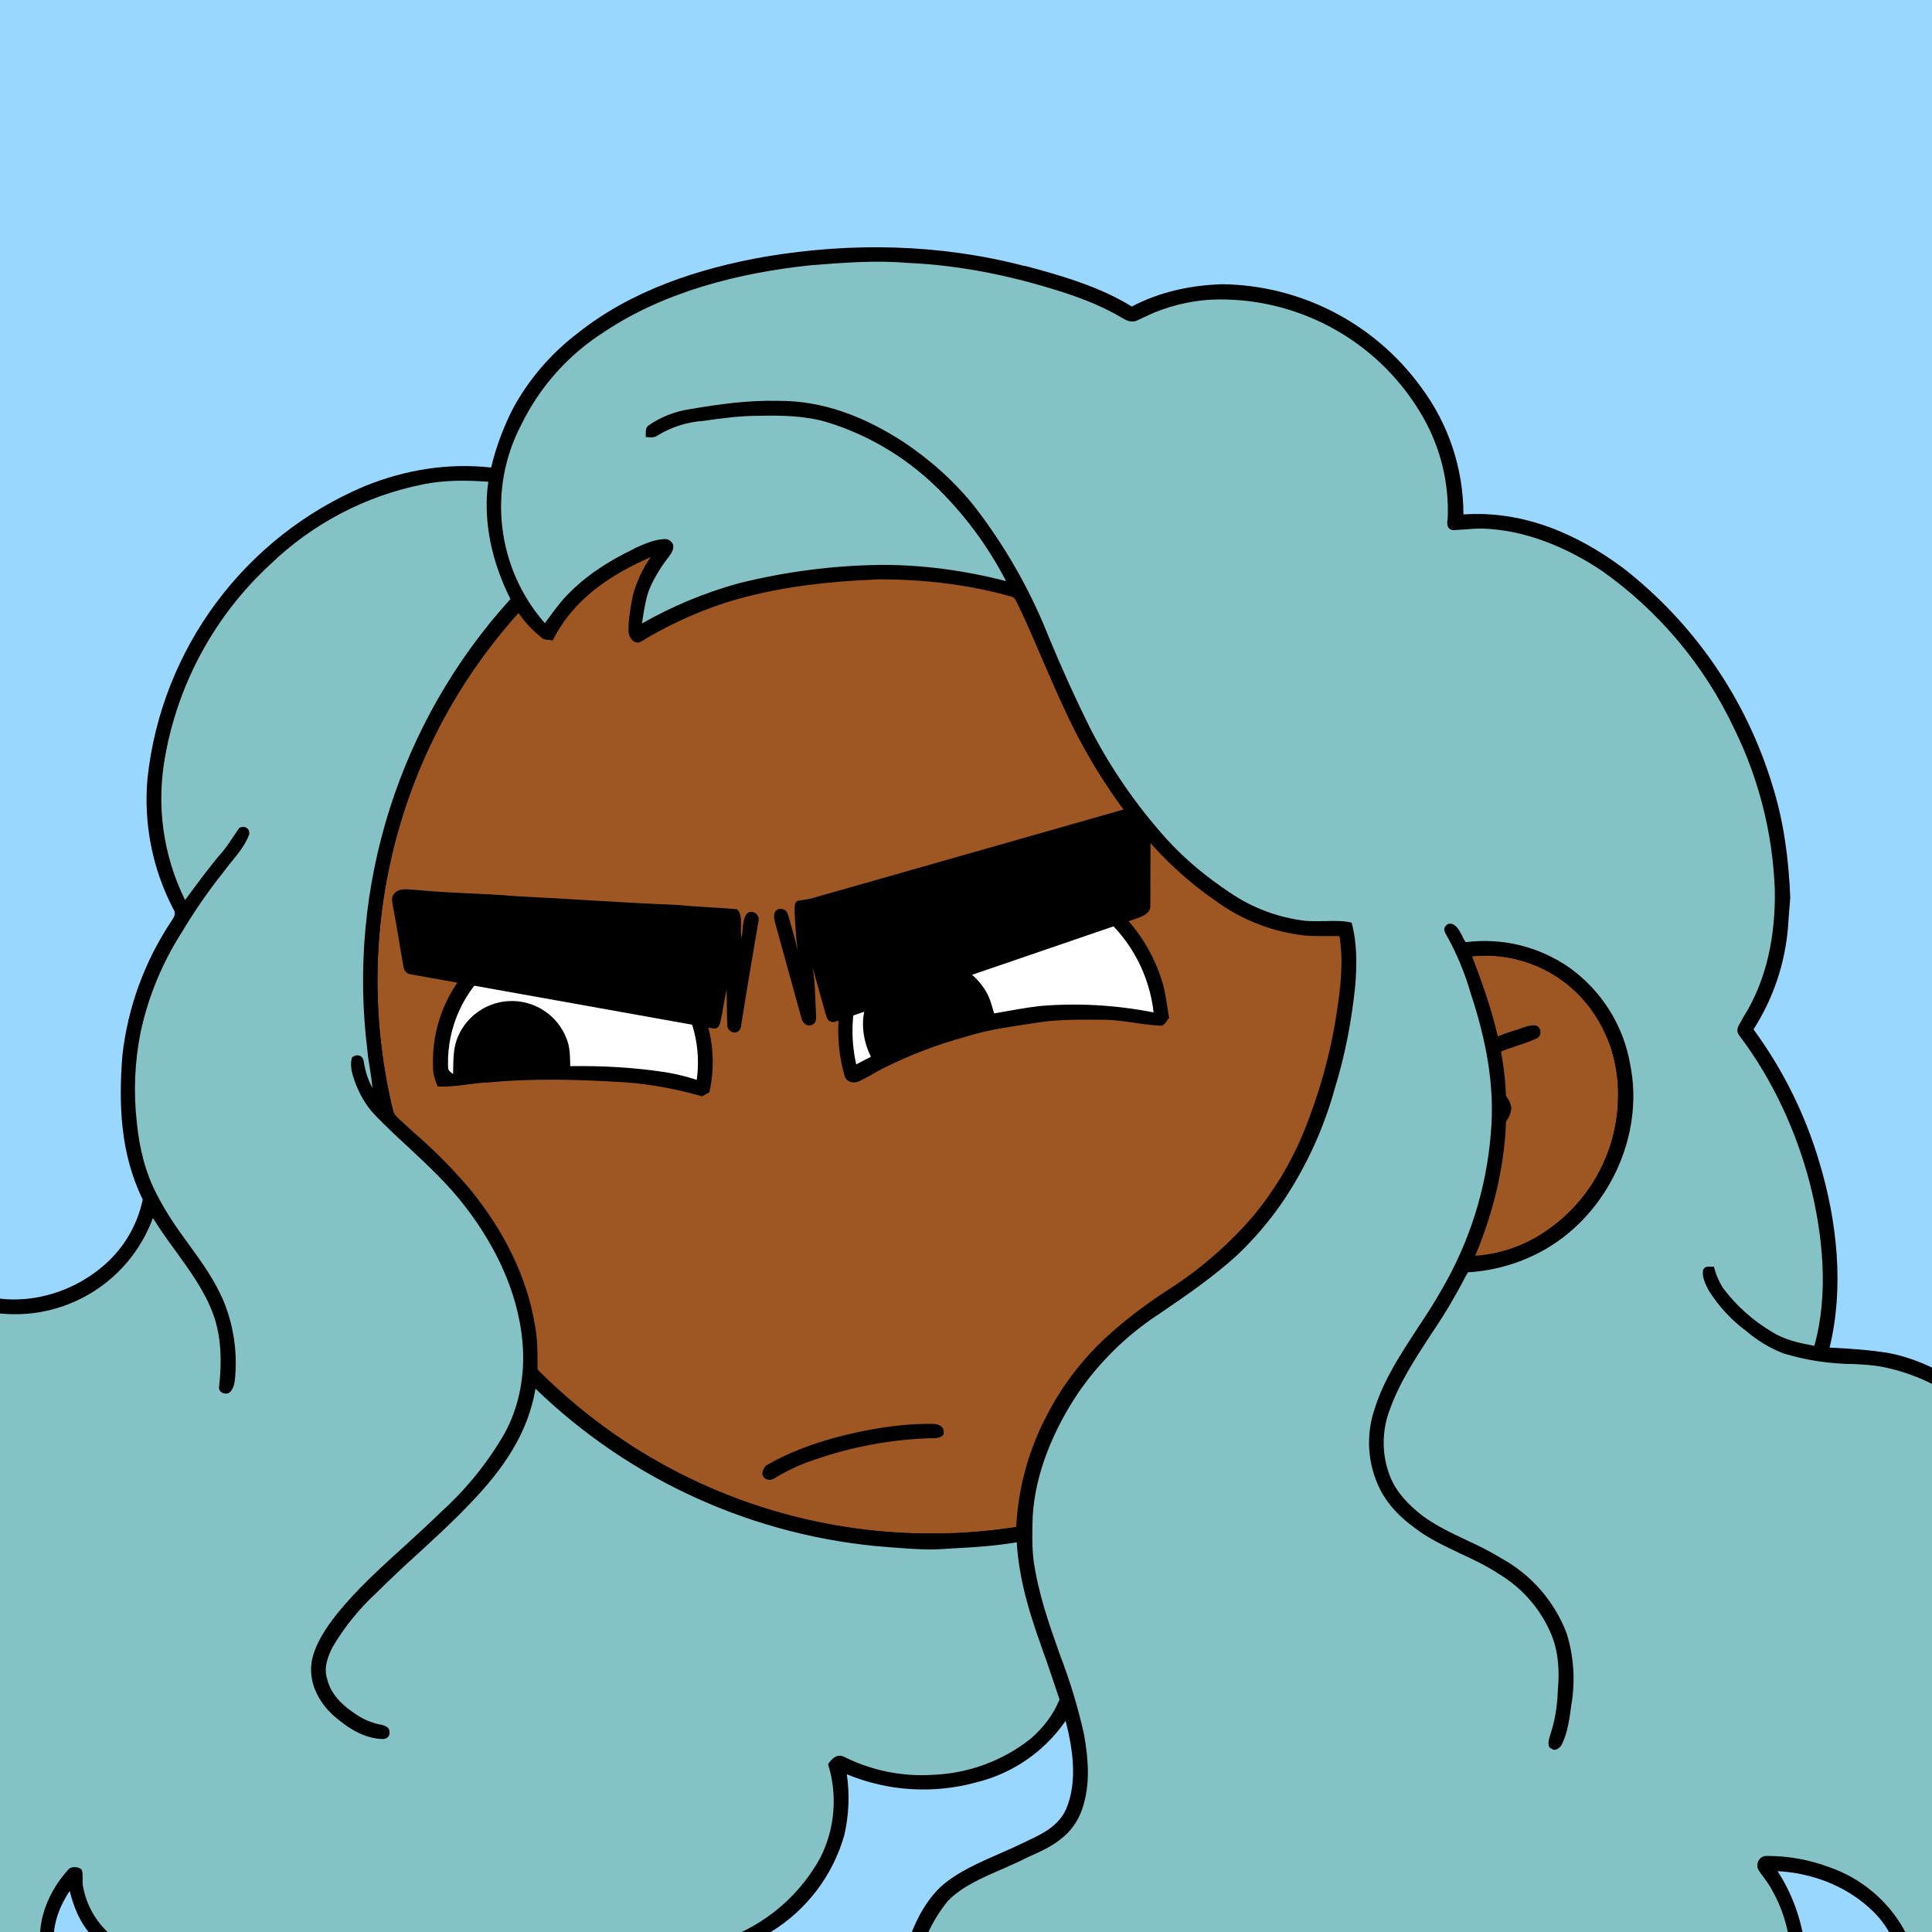
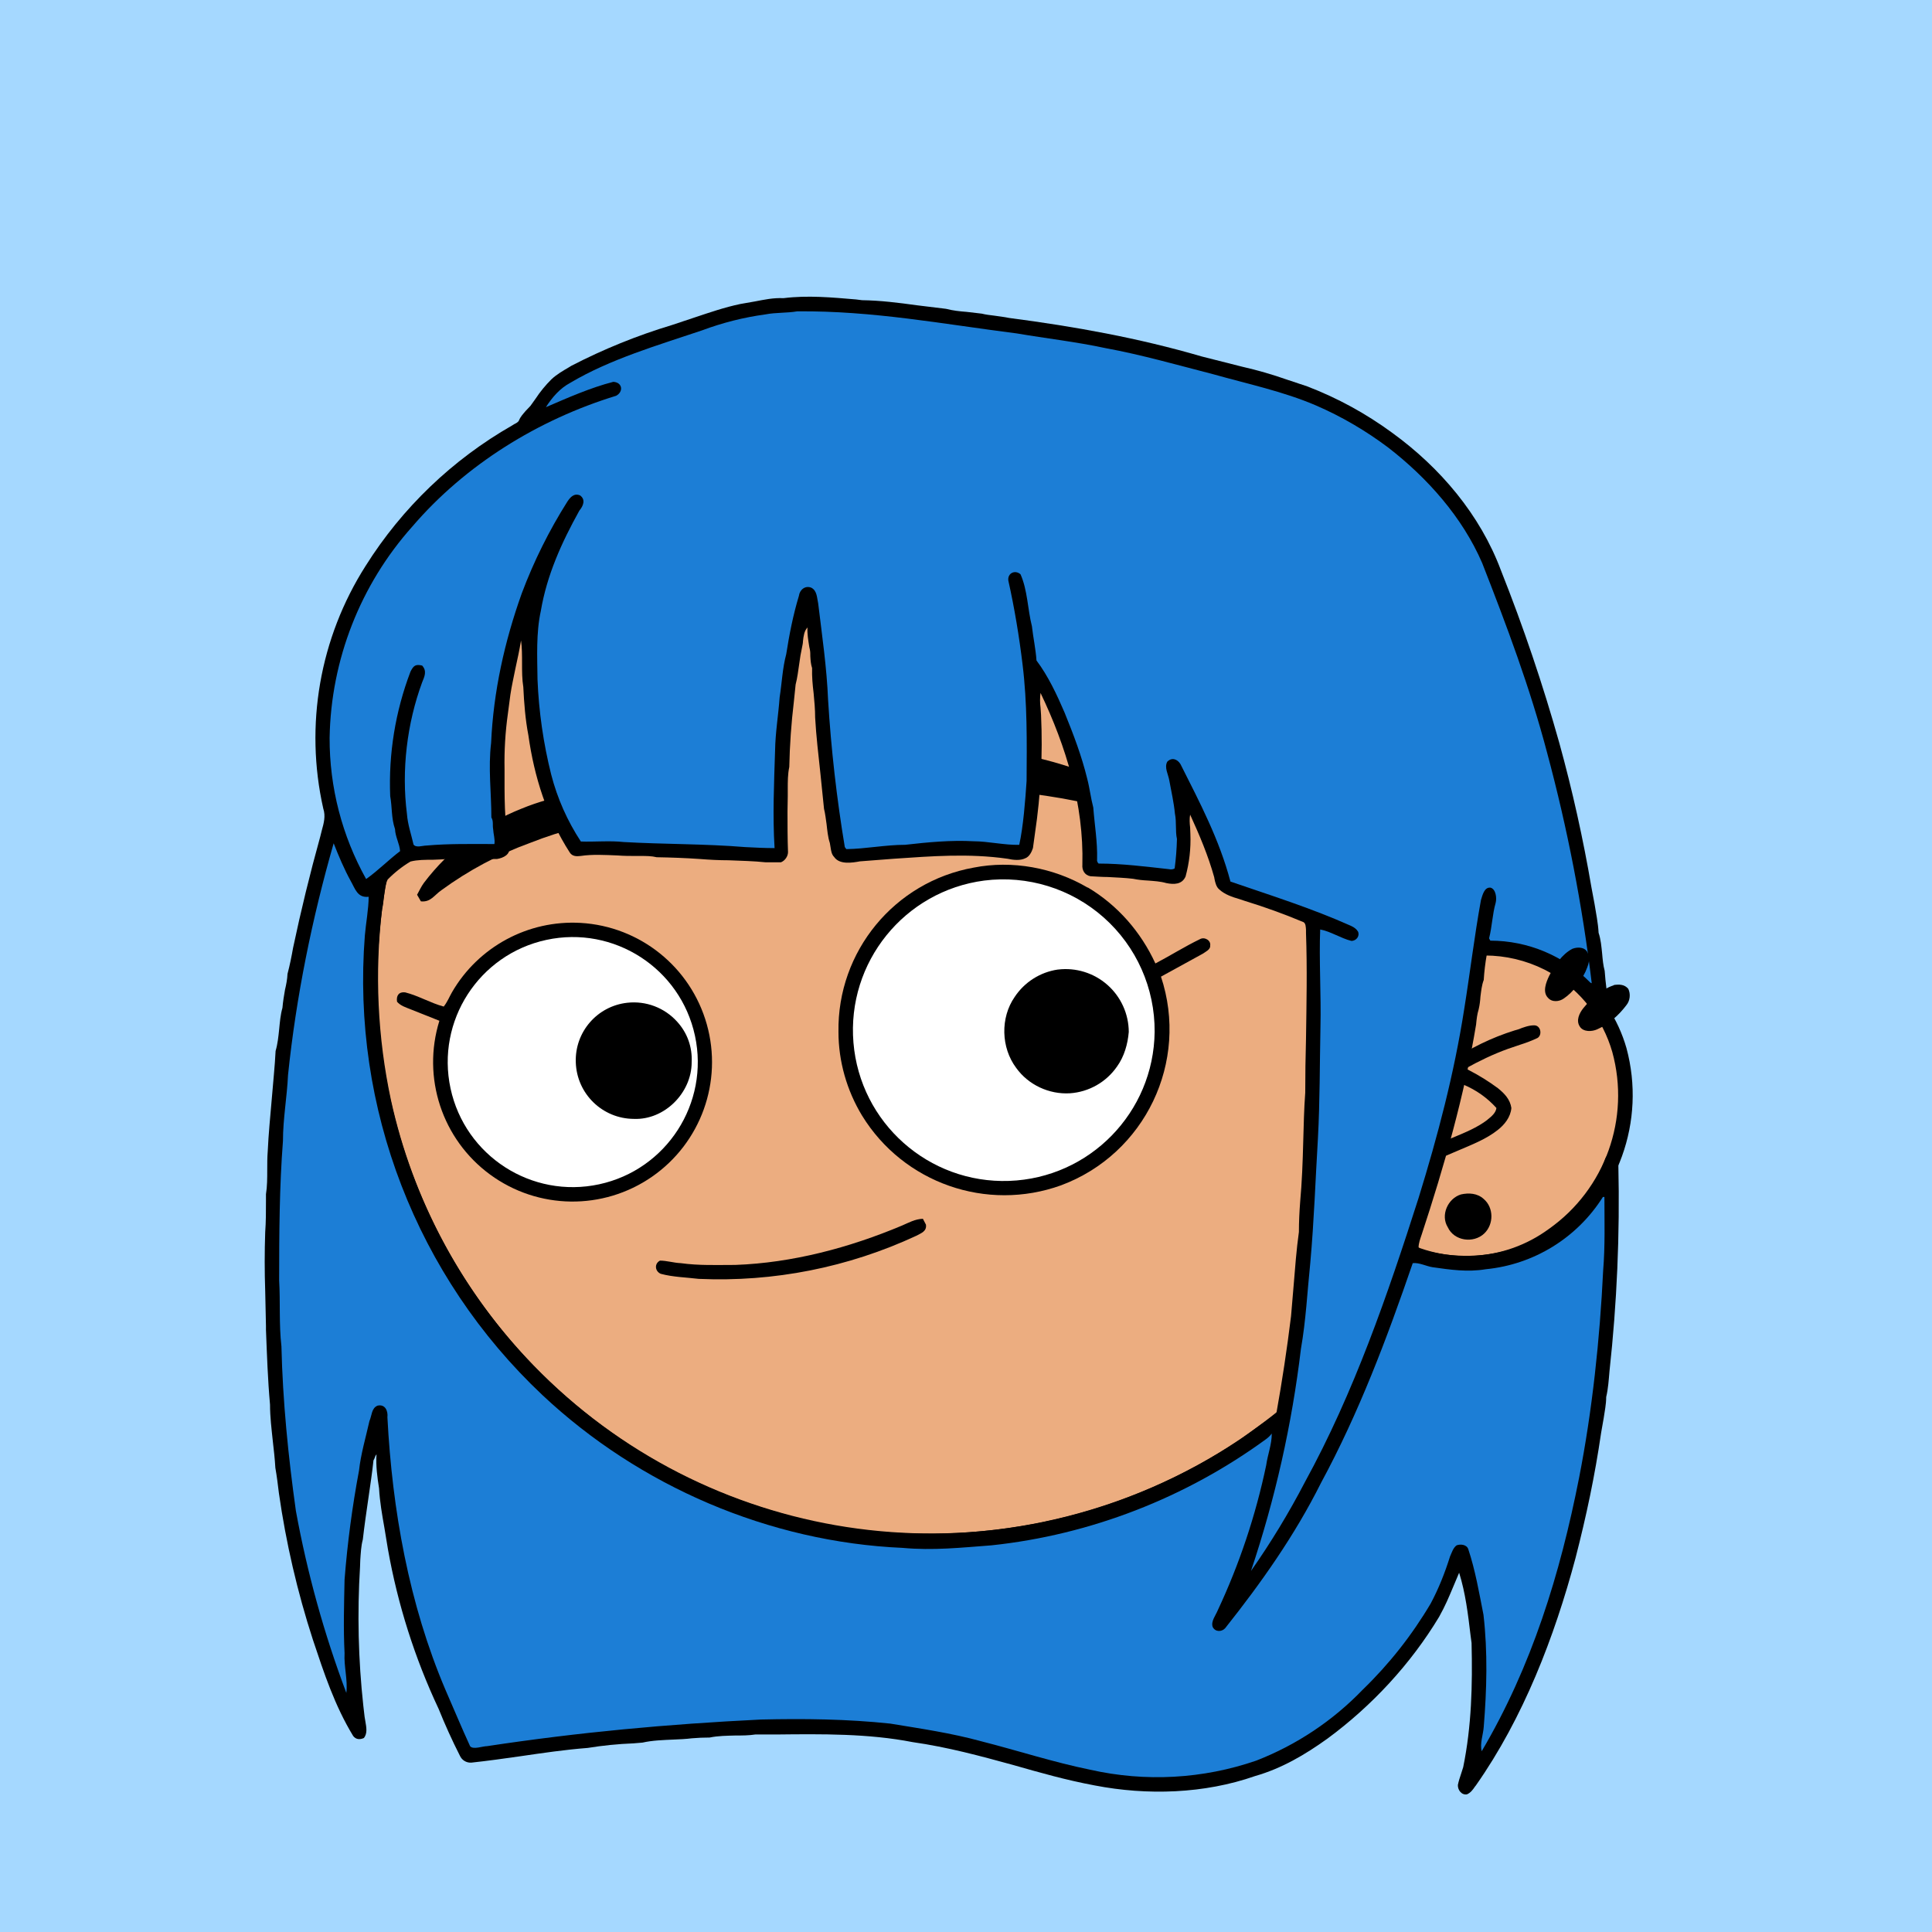
<svg xmlns="http://www.w3.org/2000/svg" viewBox="0 0 762 762" fill="none" shape-rendering="auto">
  <mask id="viewboxMask">
    <rect width="762" height="762" rx="0" ry="0" x="0" y="0" fill="#fff" />
  </mask>
  <g mask="url(#viewboxMask)">
-     <rect fill="#9ad7ff" width="762" height="762" x="0" y="0" />
+     <rect fill="#a5d8ff" width="762" height="762" x="0" y="0" />
    <path d="M396 164.8a224.8 224.8 0 0 1 104.8 42.4c6.2 4.9 12.5 9.4 18 15a225.4 225.4 0 0 1 71.8 149 58.5 58.5 0 0 1 50.9 42.2 71 71 0 0 1-27.6 76.5c-11 7.7-24.5 12-38 11.7-5 0-10-1.6-15-1.8-1.9 2.2-3.3 4.9-4.8 7.3A223.3 223.3 0 0 1 389 609.8c-11 .7-21.9 2-33 .7a223.7 223.7 0 0 1-178.8-342.3A223.4 223.4 0 0 1 352 163.5c14.6-1.4 29.4-.3 44 1.3Z" fill="#000" />
-     <path fill-rule="evenodd" clip-rule="evenodd" d="M498.8 213.2A216 216 0 0 0 363 169c-13-.2-26.2 1.6-39 4a218 218 0 0 0-113.6 365.5 218.5 218.5 0 0 0 260.4 40.2c35-18.8 64.2-47.3 84.4-81.5l-3-1.6c-2.8-1.4-5.7-3-8-5-2.2-2-.3-5.8 2.7-4.7 1.5.7 3 1.6 4.4 2.4a55 55 0 0 0 59.6-3.6 64.5 64.5 0 0 0 25-69.8 53.1 53.1 0 0 0-24-31 52.6 52.6 0 0 0-47-2.8c-1.6.8-3.4 1.5-5 1.3-2.5-.2-2.8-4.2-.6-5.2 8-4 16.5-5.6 25.4-6.4a217 217 0 0 0-72-146.4c-4.4-4-8.7-8.1-13.9-11.3Zm107.6 196.2c2-1.2 1.3-5.1-1.4-5-2 0-4.2.8-6.2 1.6l-1.4.4a95.1 95.1 0 0 0-25.5 12.4c-2.2 2-2.2 4.4.1 6.2a92 92 0 0 0 5.2 2.8 36 36 0 0 1 13 9.2c-.2 1.9-2 3.4-3.4 4.5l-.2.2c-3.9 3-8.8 5-13.6 7-2.5 1-4.9 2-7.1 3.1-1.7.8-2.6 2.2-1.6 3.9 1 2 3.2 1.1 5 .5l.6-.2 5.4-2.3c5.4-2.3 11-4.5 15.4-8 2.7-2.1 5.1-5.1 5.4-8.7-.5-3.4-2.7-5.7-5.3-7.8a83 83 0 0 0-11.6-7.2l-1.1-.6c5.4-3 10.8-5.6 16.6-7.7l5-1.7a52 52 0 0 0 6.7-2.6Z" fill="#9e5622" />
+     <path fill-rule="evenodd" clip-rule="evenodd" d="M498.8 213.2A216 216 0 0 0 363 169c-13-.2-26.2 1.6-39 4a218 218 0 0 0-113.6 365.5 218.5 218.5 0 0 0 260.4 40.2c35-18.8 64.2-47.3 84.4-81.5l-3-1.6c-2.8-1.4-5.7-3-8-5-2.2-2-.3-5.8 2.7-4.7 1.5.7 3 1.6 4.4 2.4a55 55 0 0 0 59.6-3.6 64.5 64.5 0 0 0 25-69.8 53.1 53.1 0 0 0-24-31 52.6 52.6 0 0 0-47-2.8c-1.6.8-3.4 1.5-5 1.3-2.5-.2-2.8-4.2-.6-5.2 8-4 16.5-5.6 25.4-6.4a217 217 0 0 0-72-146.4c-4.4-4-8.7-8.1-13.9-11.3Zm107.6 196.2c2-1.2 1.3-5.1-1.4-5-2 0-4.2.8-6.2 1.6l-1.4.4a95.1 95.1 0 0 0-25.5 12.4c-2.2 2-2.2 4.4.1 6.2a92 92 0 0 0 5.2 2.8 36 36 0 0 1 13 9.2c-.2 1.9-2 3.4-3.4 4.5l-.2.2c-3.9 3-8.8 5-13.6 7-2.5 1-4.9 2-7.1 3.1-1.7.8-2.6 2.2-1.6 3.9 1 2 3.2 1.1 5 .5l.6-.2 5.4-2.3c5.4-2.3 11-4.5 15.4-8 2.7-2.1 5.1-5.1 5.4-8.7-.5-3.4-2.7-5.7-5.3-7.8a83 83 0 0 0-11.6-7.2l-1.1-.6c5.4-3 10.8-5.6 16.6-7.7l5-1.7a52 52 0 0 0 6.7-2.6Z" fill="#ecad80" />
    <g transform="translate(-161 -83)">
-       <path d="M555 424a65.3 65.3 0 0 1 63.5 43.5c2.1 5.6 2.6 11.1 3.6 17-1.3 1.4-1.6 3.3-4 3-7-.4-14-2.1-21-2.3-8.8 0-17.4-.3-26.1 1-9.9 1.6-19.5 2.6-29.1 5.7a175 175 0 0 0-32.5 12.4c-3.3 1.7-6.5 3.8-9.9 5.3-2 .7-4.4.3-5.3-2a65.6 65.6 0 0 1 17.2-65.2 65 65 0 0 1 43.6-18.3Z" fill="#000" />
-       <path d="M557 429.9a59.1 59.1 0 0 1 59 52.4c-14.8-2.9-30-3.8-45-2.5-6 .7-12 1.9-17.9 2.9-1-3.3-1.7-6.4-3.6-9.3a26.1 26.1 0 0 0-46.2 3.8c-3.1 7.4-2.3 15.5 1.2 22.6l-5.8 3a60 60 0 0 1 20.5-59.6 59 59 0 0 1 37.8-13.3Z" fill="#fff" />
-       <path d="M411.4 452.6a55 55 0 0 1 29.4 61.2l-2.9 1.6c-9.8-2.8-19.7-4.7-29.9-5.5-17.9-1.1-36.1-1.7-54 0-7 .2-13.5 2-20.4 1.6-1-2.4-1.8-4.8-1.8-7.5a55 55 0 0 1 79.6-51.5Z" fill="#000" />
-       <path d="M397.2 453.6a49.6 49.6 0 0 1 38.6 55.3 83 83 0 0 0-12.3-3c-12.4-1.9-25-2.6-37.6-2.4-.1-3.9 0-7.4-1.5-11a23.1 23.1 0 0 0-42.7-.8c-2.2 5-1.8 9.7-2 14.9-1.7-1.3-2-1.4-2-3.5a49.4 49.4 0 0 1 59.5-49.4Z" fill="#fff" />
+       <path d="M590 433c11.8 7 21 17.6 26.7 30 5.9-3.1 11.6-6.7 17.6-9.6 1.8-1 4.4.5 4 2.6.2 1.5-2 2.5-3 3.2l-16.4 9a65.7 65.7 0 0 1-39.4 82.3A65.9 65.9 0 0 1 501 523c-6-9.9-9.3-21.4-9.3-33a64.8 64.8 0 0 1 53.3-64.8c15.2-3 31.6 0 45 7.9Z" fill="#000" />
+       <path d="M549.2 430.3a59.7 59.7 0 0 1 67.2 59.7 59.5 59.5 0 1 1-67.2-59.7Z" fill="#fff" />
+       <path d="M390 447a55 55 0 1 1-55.7 38.6l-11.3-4.5c-2-.8-4-1.4-5.4-3-.4-2.5.8-4 3.2-3.7 5.2 1.3 10 4.2 15.2 5.6 1.4-1.7 2.2-3.8 3.3-5.7A55 55 0 0 1 390 447Z" fill="#000" />
+       <path d="M376.5 453.7a49.3 49.3 0 1 1 20.8 96.4 49.3 49.3 0 0 1-20.8-96.4Z" fill="#fff" />
+       <path d="M578.3 465.4a24.9 24.9 0 0 1 27.9 24.6c-.4 4.8-1.8 9.7-4.6 13.6a24.6 24.6 0 0 1-18.6 10.6c-8.2.5-16.4-3.3-21.2-10-6-8-6.3-19.8-.6-28a24.7 24.7 0 0 1 17-10.8ZM408.4 478.5a23 23 0 0 1 19.7 7.5c4 4.4 6 10 5.7 16 0 12-10.7 22.8-22.8 22.3a23 23 0 0 1-22.9-22.3 22.8 22.8 0 0 1 20.3-23.5Z" fill="#000" />
    </g>
    <g transform="translate(-161 -83)">
-       <path d="M613.5 401.5c1.6 1 1.1 2.9 1.3 4.5l-.1 34c.3 2.8-2.5 4.2-4.7 5l-120 41.1c-2.5.2-2.9-1.7-3.5-3.6l-5-18c1 5.8 1 11.7 1.3 17.5 0 1.4.5 4-1 4.9-2 1.4-4 0-4.6-2l-10.6-38.4c-.4-1.8-.7-3.9 1.3-4.9 2.2-.5 3.5.5 4 2.5 1.3 4.5 2.6 9 3.7 13.7-.7-5.3-1-10.5-1.2-15.8 0-1.3-.1-3.7 1.7-3.8l4.4-.7 123.6-35.2c3.3-.9 6-2.1 9.4-.8ZM324 433.9c13.6 1.4 27.4 1.4 41 2.6 21 1 42.1 2.6 63.1 3.4 7.8.8 15.6 1 23.5 1.7 2.8 2.1 1 8 1.9 11.3.6-3 .2-7 2-9.5 2-1.8 5-.1 4.7 2.6-2.4 14-4.8 28.1-7 42.2-.8 2.9-4.5 2.5-5.3-.2-.3-5-.2-9.9-.3-14.8-1 4.3-1.5 8.7-2.5 13-.4 1.6-1.2 2.8-3 2.4l-119-21.3c-1.8-.2-2.8-1.5-3-3.3-1.5-8-2.6-16-4.2-24-.2-1.7-.7-3.1.6-4.6 2.1-2.2 4.7-1.6 7.5-1.5Z" fill="#000" />
+       <path d="M545 378.5c24.7 1 48 9 69.5 21 2.2 1.3 4.9 2.5 6.8 4.3 1.3 2.4-.4 5.1-3.2 4.2a234.2 234.2 0 0 0-51-12c-20.4-2.4-40-3.7-60.3-.1-3.2.4-6.9 2.1-10 1.6-2.7-1.7-1.3-6.1 1.2-7.4a78.6 78.6 0 0 1 47-11.6ZM408 397c3.5.6 6.6 1.8 9.6 3.7a54 54 0 0 0-.3 3.6c-2.7.8-5.5 1.1-8.2 1.4a152 152 0 0 0-38.9 9.7 140.6 140.6 0 0 0-35.1 18.7c-2.9 2-4.2 4.8-8.1 4.4l-1.5-2.6c.9-1.6 1.6-3.2 2.7-4.7a90 90 0 0 1 38.6-29.3c12.7-5.2 27.6-8 41.2-5Z" fill="#000" />
    </g>
    <g transform="translate(-161 -83)">
-       <path d="M529.1 644.6c2.5.1 4.7 1.4 4 4.2-1.5 2-4.5 1.3-6.7 1.5a155 155 0 0 0-43.8 8.3 73.8 73.8 0 0 0-14 6.2c-2 1-3.3 2.6-5.6 1.5-2.2-1.6-1.2-3.5 0-5.2 8.6-5 17.7-8.4 27.1-11 12.7-3.4 26-5.7 39-5.5Z" fill="#000" />
+       <path d="m525 563.7 1.2 2.3c.4 2.7-2 3.4-3.8 4.4a184 184 0 0 1-85.8 17c-5-.6-10.2-.7-15-2-2.3-1-2.6-4-.3-5.2 2.7 0 5.5.9 8.2 1 7.2 1 14.3.7 21.5.7 22.5-.8 45-6.8 65.7-15.5 2.8-1.2 5.2-2.6 8.3-2.7Z" fill="#000" />
    </g>
    <g transform="translate(-161 -83)" />
    <g transform="translate(-161 -83)" />
    <g transform="translate(-161 -83)">
-       <g fill-rule="evenodd" clip-rule="evenodd">
-         <path d="M565 187.8c14.4 3.8 29.8 8.3 42.4 16.1 11-5.8 23.2-8.4 35.6-8.8a98.4 98.4 0 0 1 78.4 40.5 84 84 0 0 1 16.8 50.3c23.3-1.6 44.4 7.4 62.8 21a171.7 171.7 0 0 1 59.1 86c4.5 14.3 6.4 29.2 7 44.1l-.6 7.5-.3 4.3a88 88 0 0 1-13.6 40.2 170.2 170.2 0 0 1 26 52.5c7 23.2 9.8 49.3 4 73 8 .4 15.8.9 23.6 2.2 11.8 2.3 23.1 8.3 32.9 15.2a68.2 68.2 0 0 1 26.4 33.6c4.1 12 4 23.8 3.6 36.3v5.8c-.1 6.6-.2 13.3 1.5 19.4 2 8 6.8 15.3 13.3 20.1 5.7 3.9 12 6.7 19 5.8h1.8c2.4-.2 5-.4 5.1 3a40 40 0 0 1-14 14.9c-8.4 5.5-18 9.8-28.1 10.1v.5c.1 5.8.3 11.3-.5 17.1-1.6 10.7-5.1 21-10.2 30.5a130.1 130.1 0 0 1-43 46.5l-1.1-.6c-1.3-.7-2.8-1.6-2.8-3 0-1.5.2-3 .4-4.6.2-1.8.4-3.5.4-5.3a37 37 0 0 0-12.5-26.4c-9.8-9-23-13.9-36.3-14.6a70.6 70.6 0 0 1 9 56c-4.2 18.1-14 34.9-27.6 47.5a79.7 79.7 0 0 1-44.1 21.7c-.5 3.5-1.2 7-3 10.1a46.2 46.2 0 0 1-20.8 18.3A57.1 57.1 0 0 1 743 980c-2.4-.3-4.3-2.6-3.3-5l2.4-2.3c1.7-1.5 3.3-3 4.4-5.2 4.8-8.6 6-19.3 2.7-28.7a28 28 0 0 0-18.7-18.3A42.7 42.7 0 0 0 713 919c-11.5 1.4-22.5 5.4-33.3 9.4l-9.1 3.2c-15.7 5.2-31 9.8-47.6 10.5-14-.1-27.7-3.6-38.9-12.3a56 56 0 0 1-20.7-34.8c-2.6-12.8-2-25.7.4-38.4a79.4 79.4 0 0 0-26.6 46.4c-.9 5.5-.5 10.8.6 16.2.6 2-.4 2.7-1.7 3.6l-1 .8c-5.4-3.4-7.8-8.5-10.5-14l-.4-.8c-4-8.9-7-18-8.4-27.8-.8-9.1-.3-18.3 2-27.2 2.5-9.6 7-19.8 14.3-26.7 6.4-5.7 14.9-9.4 23.1-13a211.2 211.2 0 0 0 10.7-4.9c6.4-3 12.6-6 15.6-12.7 4.6-10.8 2.6-23.8-.2-34.8A60.2 60.2 0 0 1 546 786a78.9 78.9 0 0 1-51-3.2 65 65 0 0 1-1 24 65.9 65.9 0 0 1-29 38.2 111 111 0 0 1-56.7 16.5c-.9 13.4-8 24.3-17.3 33.5a117.6 117.6 0 0 1-53.5 28.7 104.1 104.1 0 0 1-43.7 2l-1-.3c-1.6-.4-3.1-.7-4-2.3-.2-2 0-4.3 2.4-4.8l3-.6c4.8-1 9.3-1.8 13.4-5 4.8-3.8 6.7-9.8 7.2-15.7.1-8-4-14.9-9.7-20a68.8 68.8 0 0 0-27.3-13.6c-7.8-2-15.8-3.9-23.8-4.4-5.2-.6-10.7-.2-16.1.2-6 .4-11.8.9-17.4 0a39.4 39.4 0 0 1-23.2-12.6c-4.6-5-7.2-11.2-8.8-17.8-5 7.4-7.8 16.4-5.6 25.2a14 14 0 0 0 3.1 5.6c.7.8 1.3 1.6 1.8 2.5.3 2.7-3.5 4.7-5.8 3.7-10.3-2.6-20-6-26.8-14.6a38.8 38.8 0 0 1-37.8-10.6A74.8 74.8 0 0 1 98 803c-3.7-17.5-3.4-36 .5-53.5 3.9-17.4 11.8-35.3 24.5-48.2a31.3 31.3 0 0 1-14.2-18.3 66.7 66.7 0 0 1-1.6-34 53 53 0 0 1 16-30.4 28.6 28.6 0 0 1-13-15 48.4 48.4 0 0 1 5.6-43.8c3-4.4 7.1-8.6 12-11 2-1.3 5.1-.3 5.4 2.2-.1 1.6-.5 3.3-.9 4.9-.4 1.7-.8 3.3-1 5-1 8.9 2.2 18 8.5 24.2a38 38 0 0 0 25.2 10.4c13 .4 26-4.3 36-12.6a47 47 0 0 0 16.3-26.8c-8.8-17.9-9.6-37.6-8-57.1a119.5 119.5 0 0 1 19.3-52.7c1-1.5 2-3 .8-4.7a93.3 93.3 0 0 1-10.2-51.8 141.5 141.5 0 0 1 85.5-115c15.9-6.5 33-9.3 50-7.4 2-8.3 5-16.3 8.9-23.8a93.5 93.5 0 0 1 25-29c21.2-17 48-25.8 74.4-30.4 34-5.7 68.7-5 102 3.7Zm-147.4 115a48 48 0 0 0-7 15.1c-.9 4.7-1.8 9.4-1.7 14.1 0 2.4 2.4 5.6 5 4a157.6 157.6 0 0 1 33-15.2c19.9-6.3 40.3-8.5 61-9.3 17.6 0 35 2 52 6.8 1.2.3 1.6 1.2 2.1 2.2l.5 1c3.4 7 6.5 14.3 9.6 21.5 3 7 6 13.9 9.2 20.7a220.8 220.8 0 0 0 30.5 48.4c8.4 10 18 18.9 28.8 26.3a73 73 0 0 0 35.3 13.6c2.8.2 5.6.2 8.4.2h5c1.6 9.9.5 19.7-1 29.6-2.4 16.5-7 32.7-13.3 48.2a129.2 129.2 0 0 1-19.6 32.5 153.4 153.4 0 0 1-34.9 30c-8 5.3-15.6 11-22.6 17.4A110.3 110.3 0 0 0 574 641a105.8 105.8 0 0 0-12.2 44.5l-2 .2c-9.6 1.1-19.2 2.3-29 2.1a216 216 0 0 1-85.6-16.2c-27-11-51.5-27.7-72.2-48.2V621.4c0-5.3 0-10.4-1-15.6-3.3-20-12.7-37.8-25.4-53.5a202.2 202.2 0 0 0-22.6-22.8l-5-4.6-.6-.5c-1-1-2-2-2.4-3.4a216.6 216.6 0 0 1 49.5-196.2 47 47 0 0 0 9 9.6c1 .9 2.2 1 3.5 1l1 .2c7.9-16 22.6-25.9 38.5-32.8Zm370.7 178a51.4 51.4 0 0 0-46.7-20.6c7 18.2 12.8 36.1 13.4 55.8.8 21.4-4 43-12.3 62.6a60.5 60.5 0 0 0 41.6-22.3 64.3 64.3 0 0 0 14.9-41.3 56 56 0 0 0-11-34.3Z" fill="#000" />
-         <path d="M519 186.7c21.5.9 42.9 5.5 63.2 12.2 7.4 2.5 14.7 5.5 21.4 9.5 1.6 1 3.5 1.8 5.4 1.2l3.9-1.8 3.3-1.5c8.1-3.3 17-5.2 25.8-5.2a92 92 0 0 1 80.3 46.5 74.4 74.4 0 0 1 9.7 39.6c-.3 2.1-.6 4.4 2 4.9l5-.3c2.4-.2 4.7-.4 7-.3 16.6.5 33.2 7.5 46.9 16.7a159.2 159.2 0 0 1 52 62A156.6 156.6 0 0 1 861 434c.3 17.6-3 35.5-12.6 50.5l-.8 1.5c-1.1 1.8-2.2 3.5-.4 5.7 13 17.2 22.3 37.5 27.7 58.3 5.1 20.3 7.4 43.4 1.7 63.8-6-1.1-11.7-2.3-16.9-5.6a66.7 66.7 0 0 1-19-17 28 28 0 0 1-3.7-8.6h-1.4c-1.2 0-2.1-.2-2.9 1.3-.5 2.7 1 5.7 2.2 8a58.6 58.6 0 0 0 15 16.2 51 51 0 0 0 14.5 8.7 97.9 97.9 0 0 0 27.8 4.2c4 .2 7.8.4 11.7 1.2a76.4 76.4 0 0 1 28 11.9 66 66 0 0 1 27 30.8 78.3 78.3 0 0 1 4.3 34.6c-.4 7.5-.8 14.9.5 22.5a43 43 0 0 0 14.3 27.9c6.4 5.4 14 8.6 22.5 9.2a52.7 52.7 0 0 1-35.4 16.2c-2.8 1.2-3.6 6.2-3.3 9 .6 12.6-2.2 25-7.3 36.5-8.2 18.3-22 33.7-38 45.8.7-8.1-1-16-4.9-23.2a54.1 54.1 0 0 0-29.2-24A69.4 69.4 0 0 0 858 815c-3-.2-4.7 3-3.5 5.4.7 1.2 1.6 2.3 2.4 3.4 1.1 1.6 2.3 3.2 3.2 5 7.3 13 8.8 28.1 6.2 42.6a88.6 88.6 0 0 1-25.8 48 75 75 0 0 1-40.8 20.7l-4.6.9c-1.3.8-1.4 2.2-1.6 3.6l-.1 1.3c-.5 7-4.7 12.3-9.8 16.6A55.7 55.7 0 0 1 748 975c3.5-4.5 6.1-9.2 7.4-14.9 3-12.7.6-27.7-9.3-37a39.4 39.4 0 0 0-29.5-10c-13.3.7-26 5.3-38.6 9.8-5 1.8-9.9 3.6-14.9 5.2-14.1 4.4-28 8.6-43 8a52.6 52.6 0 0 1-40.4-18.6 57.7 57.7 0 0 1-11.6-31.2 90.9 90.9 0 0 1 3-35c.5-1.8 1-3.5-.9-4.5-2.1-1-4 .6-5.6 1.9l-1 .8c-18.4 14.6-32.3 37-32.7 60.9-6.6-14.5-11.3-29-9.2-45a60 60 0 0 1 13.1-32.6c5.6-5.8 14-9.4 21.7-12.7l6-2.7 4.1-2c4.5-2 9-4 12.7-7 4-3 6.8-7 8.5-11.8 3.3-9.8 2.5-19.3.8-29.3a219.5 219.5 0 0 0-9.5-31.5c-4.3-12.1-8.6-24.2-10.5-37.7-.6-5.5-.5-11.2-.3-16.8v-.2c1-17.3 8.4-34.5 18-48.8A115 115 0 0 1 617 602l1-.6.8-.6c10.3-7 21-14.4 30.2-22.8a133 133 0 0 0 18.3-21.6 153.2 153.2 0 0 0 20.3-44.6c4-13 6.5-26.3 7.9-39.8.7-8.4.8-16.8-1.4-25.1-3.3-.8-6.9-.7-10.5-.6-2.5 0-5 .1-7.6-.1a66.6 66.6 0 0 1-30-11.2c-9-6-17.6-13-24.9-21.1a206 206 0 0 1-30.2-43.8 570 570 0 0 1-16.4-36.2l-.4-1a211 211 0 0 0-28.8-50.2c-8-10-17.7-18.6-28.3-25.6-14.9-9.6-31.1-16.1-49-16-11.8-.3-23.4 1.3-35 3.3a38.3 38.3 0 0 0-16.2 6.4c-1.1.8-1.1 2-1.1 3.2v1.4h.7c1.6.2 2.8.2 4.2-.8a40 40 0 0 1 17.8-5.6c7.2-1 14.3-2 21.6-2 9.3-.2 18.5-.1 27.5 2.6a107.2 107.2 0 0 1 42.1 24.8 143.9 143.9 0 0 1 28.2 37.8c-16.3-4.2-33-6.5-49.8-6.4a244 244 0 0 0-55.8 7.3 166.8 166.8 0 0 0-38 15.8l.3-2c.7-4.3 1.3-8.6 3-12.4a56.2 56.2 0 0 1 7.3-11.9c1-1.4 2-2.8 1.7-4.7a3.5 3.5 0 0 0-3.5-2.3c-4 .2-8 2-11.8 3.7l-.4.3c-9 4.3-17.5 9.6-24.6 16.6-4 3.8-7 8.1-10.3 12.6a69.7 69.7 0 0 1-9.3-78.3 90.1 90.1 0 0 1 32.4-36.4c23.9-16.1 53.8-23.6 82-26.5 12.7-1 25.2-2 38-.9Zm222.6 273.5c7 18.2 12.8 36.1 13.4 55.8a147.3 147.3 0 0 0 0 0c-.6-19.7-6.4-37.6-13.4-55.8Zm-379.3-141c-7.1-14-11-30.6-8.7-46.2-8.5-.6-17.2-.7-25.6 1a121 121 0 0 0-60.4 31.6 135.2 135.2 0 0 0-41.4 75.4A90.6 90.6 0 0 0 234 438c4.8-6.5 9.5-13 14.8-19.1 1.3-1.6 2.5-3.3 3.6-5l3-4.4c2-1 4.2.1 3.9 2.6-1.6 4.3-4.9 8.3-8 12l-2.3 3a216.5 216.5 0 0 0-16.3 23.6 120 120 0 0 0-16.2 39.2A115 115 0 0 0 215 526c1 9.9 3.3 19.5 7.9 28.2 3.6 7.1 8 13.4 12.5 19.5 5.3 7.3 10.5 14.5 14 23a64.2 64.2 0 0 1 4.4 28.7v.2c-.2 2.2-.4 4.7-2 6.4-1.4 1.4-4.7.4-4.4-1.9 1.1-9.5 1-20-2.4-29-3.3-8.9-9-16.8-14.8-24.8a209 209 0 0 1-8.9-12.9 57.9 57.9 0 0 1-62.3 37.4 39.2 39.2 0 0 1-30.3-21.4 40.5 40.5 0 0 1-2.8-22.5 42.5 42.5 0 0 0-11 42.4c2 6.2 5.9 12.3 12.3 14.6.4.3 1 .5 1.4.6 1.5.6 2.9 1 3.1 2.8.6 2-.8 3-2.2 4l-.2.2a41 41 0 0 0-15 22.8 65.2 65.2 0 0 0-.8 34.3c2.3 7.9 6 15.3 14 18.5 5-3.8 10-7.1 16-9.1 1.5-.5 2.9-.5 4.3-.6h.8l.3 1.2c.3 1.4.6 2.6-.7 3.7l-3.6 1.5c-3 1.2-6 2.4-8.6 4.3a76 76 0 0 0-26.2 34.7 119.3 119.3 0 0 0-6.9 65.5c2.4 12.7 7.4 26 16 35.8a34.5 34.5 0 0 0 26.1 12.7c2 0 4-.3 6-.7 2.2-.4 4.6-.9 7-.6 4.2 8.3 12.8 11.2 21 14-5.4-14-.6-28.7 9.1-39.3 1-1.2 4.4-1 5.2.4.3 1 .3 2.2.3 3.4v2.1a32.7 32.7 0 0 0 27.4 27.5c5.1.7 10 .4 14.9 0l6.1-.4a91 91 0 0 1 23.5 1.5c13.8 2.6 27 6.2 38.7 14.2 6 4.2 11.4 10 14.1 16.7 4.1 9.5 2.4 21.5-4.5 29.4-2.3 2.7-5.3 4.2-8.4 5.9l-.8.4c19.7 1.1 40-4 57.6-12.9a89.3 89.3 0 0 0 32.5-26.6c4.3-6.1 7-12.7 7.9-20.1-10.7 0-21.6-1.5-31.9-4.3-2.9-1-3-3.6-.6-5.4a13 13 0 0 1 5 .6l1.9.4c24.3 5.3 50.7 3.7 73.4-6.6a69.4 69.4 0 0 0 34.2-30.8 49.4 49.4 0 0 0 3-36.8c1.6-2.3 3.6-4.3 6.5-2.8a68.5 68.5 0 0 0 35 7 66.2 66.2 0 0 0 38.5-14.3c5-4.4 8.7-9.2 11.3-15.4l-5-14.8c-5.5-15.3-10.8-30-11.9-47.2-8.4 1.4-16.8 2-25.2 2.4l-4.8.3c-4.8.3-9.4 0-14-.3l-6.8-.5a224.4 224.4 0 0 1-139-62.5c-3 18-13.2 32.2-25.5 45-6.6 7-13.8 13.6-21 20.2a477.5 477.5 0 0 0-16.4 15.5 93.8 93.8 0 0 0-17 21c-2 3.8-3.7 8.4-2.3 12.7 1.6 6.9 7.2 11.5 12.9 15a25.4 25.4 0 0 0 8.7 3.2c1.4.4 3.1 1 3 2.8.3 1.6-1 2.8-2.6 2.8-7.6-.2-14-4.5-19.5-9.3-6-5.4-10-13.4-8.5-21.6 1.3-6.6 5.6-13 9.7-18.2 8-10 17.9-18.9 27.6-27.7 4.7-4.3 9.4-8.6 13.8-12.9a128 128 0 0 0 25-31c5.3-9.8 7.6-21 7.2-32.1-.8-20.8-10-40.5-22.5-56.8-6.8-9-14.8-16.4-22.9-24-4.3-3.9-8.6-8-12.8-12.3-4.3-4.4-7.2-10-9-16-.6-2.1-1-4.8-.2-7 1.8-1.4 3.9-.9 4.5 1.3.6 3.9 1.6 7.4 3.5 10.8a110 110 0 0 0-1-7.6c-.4-2.4-.8-4.8-1-7.2a223.9 223.9 0 0 1 56.4-178Zm369.6 128.3c3-1 4.6 2.3 6 5 .3.8.8 1.6 1.2 2.1a58.5 58.5 0 0 1 41.1 10.2A59.4 59.4 0 0 1 804 503c5.6 28-8.7 58.3-33.3 72.6a69.5 69.5 0 0 1-30.7 9.2c-1.1 1.8-2 3.6-3 5.5l-2.7 4.8c-2.8 5-6 9.9-9.3 14.8-6 9.2-12 18.5-15.6 28.4a36.6 36.6 0 0 0 0 27.4c2.6 6.2 7.1 10.7 12.2 14.8 5.6 4.2 11.6 7 17.7 9.9 4.6 2.1 9.3 4.4 14 7.3a56.8 56.8 0 0 1 25.6 29.5 60.5 60.5 0 0 1 2 27.3l-.1.5c-.7 5.3-1.4 11.2-3.8 16-.5 1.2-2.7 3-4 1.7-1.9-.5-1.2-3.3-.8-4.7 2-6 3-11.6 3.2-18 .7-7.5.4-15-2.4-22a50.5 50.5 0 0 0-20.8-24.2c-5-3.3-10.3-5.8-15.5-8.2-6.2-3-12.4-5.8-18-10.2-5.5-4-10.2-8.8-13.3-14.8a41.3 41.3 0 0 1-2-32.6c3.5-11 10.1-21 16.6-31 3.4-5.1 6.8-10.3 9.7-15.5a145 145 0 0 0 19.3-61.5c1.7-19-2-37.2-7.9-55.1a108.6 108.6 0 0 0-9.5-22.9c-1-1.7-1.7-3.1.4-4.5Z" fill="#85c2c6" />
+       <path fill-rule="evenodd" clip-rule="evenodd" d="M498.6 201.1c-9.5-.8-19-1.7-28.6-.5-4-.2-7.6.6-11.3 1.3l-5.7 1c-6.2 1.3-12 3.3-18 5.3l-9 3a231.8 231.8 0 0 0-39.7 16.1l-.8.5c-2.4 1.4-5 2.9-7 4.8a48 48 0 0 0-6.3 7.7l-2 2.8-1.9 2c-1 1.2-2 2.2-2.6 3.7-.3.7-1.1 1.1-1.9 1.5l-.8.5a165 165 0 0 0-57.8 55.4 126.4 126.4 0 0 0-16.7 95.7c1 3 .2 5.8-.6 8.7l-.6 2.4a718 718 0 0 0-10.7 43.8c-.6 3.4-1.3 6.9-2.2 10.3-.1 2.1-.5 4.2-1 6.3-.4 2.3-.8 4.7-1 7.1-.8 2.8-1 5.6-1.3 8.5-.3 2.9-.6 5.8-1.4 8.5-.3 6.1-1 12.5-1.5 18.8-.6 7-1.3 14-1.6 20.7-.2 2.5-.2 5-.2 7.6 0 3.1 0 6.3-.5 9.4v2.6c0 4.1 0 8.3-.3 12.4a340 340 0 0 0 0 23.2l.3 13.8v1.5c.4 10 .7 19.5 1.6 29.5 0 4.9.6 9.6 1.1 14.4.4 3.5.8 7 1 10.5.6 3.4 1 6.7 1.4 10a345 345 0 0 0 13.4 57.8c4.4 13.2 8.6 26 15.9 38 1.1 1.4 2.6 1.5 4.2.8 1.5-1.8 1-4.3.6-6.6l-.3-1.8-.5-4.3A322.6 322.6 0 0 1 303 701l.1-2.8c.2-2.7.3-5.4 1-8 .6-5.3 1.4-10.8 2.2-16.3.7-5 1.5-10 2-14.9l.4-.8c.2-.6.4-1.1.8-1.6-.3 4.5.3 9 1 13.4.3 5.3 1.2 10.4 2.1 15.5l1.4 8.5a251 251 0 0 0 20 63c2.5 6.2 5.3 12.4 8.4 18.5a4.6 4.6 0 0 0 4.5 2.7c6.5-.7 12.9-1.6 19.2-2.5 8.9-1.3 17.7-2.6 26.7-3.3a148 148 0 0 1 18-1.8l3.6-.3c4-.9 8.1-1 12.3-1.2 2.4-.1 4.8-.2 7.2-.5 2.3-.2 4.6-.3 7-.3 3.4-.7 6.8-.7 10.2-.8 2.6 0 5.2 0 7.8-.4h8.3c17.9-.2 36.3-.4 53.7 3 14 2 26.8 5.5 39.6 9 10.5 3 21 6 32.3 8.1 20.7 4 43.2 3.3 63.2-3.7 10.5-3 19.7-8.4 28.6-14.8 17.5-12.9 32.8-29.4 44-48 2.5-4.5 3.8-7.7 5.2-11l2.7-6.4c2.5 8 3.5 16.3 4.5 24.7l.4 3c.4 16.7 0 32.8-3.3 49l-.8 2.5c-.5 1.5-1 3-1.3 4.5-.1 2 1.5 4.1 3.6 3.7 1.4-.6 2.3-1.8 3.1-3l.4-.5c18.7-26.6 31-58.6 39.3-89.7 4.3-16.7 7.6-32.3 10.1-49.4l1-5.7c.4-2.8 1-5.5 1-8.4.8-3.4 1-6.8 1.3-10.2a616.2 616.2 0 0 0 3.5-81c0-1.5 0-3.2-.7-4.5-1.8-1-3.9-.2-4.5 1.8a57.4 57.4 0 0 1-33.7 34.5 62.1 62.1 0 0 1-39.3 1l-.6-.6c0-1.7.7-3.5 1.2-5 8.9-27 16.9-55 21.5-83v-.1c.2-2 .4-3.9 1-5.8.4-1.7.6-3.4.7-5 .3-2.3.5-4.5 1.3-6.6a87 87 0 0 1 1.2-10c15.7.2 30.9 6.8 40.4 19.5l1.1 1.8c.7 1 1.4 2.1 2.3 2.9 1.9 1 4.3-.7 4.3-2.7l-.9-8.1a122 122 0 0 1-.7-7c-.6-2.2-.8-4.5-1-6.8-.3-2.8-.5-5.5-1.4-8.2-.2-3.9-1-7.6-1.6-11.4l-1.2-6.4A583 583 0 0 0 776 376a689.4 689.4 0 0 0-23-68c-8.2-22-24-40.6-42.9-54.3a143.2 143.2 0 0 0-33.5-18.3l-7.8-2.6a160.2 160.2 0 0 0-18-5.2l-15.8-4c-25-7.3-50-11.8-76-15.2-1.9-.4-3.8-.6-5.8-.9-1.7-.2-3.4-.4-5-.8l-6-.7c-2.7-.2-5.4-.5-8.1-1.2l-11.5-1.4c-7.2-1-14.4-1.9-21.6-2l-2.4-.3Zm-19 129.3-.2.2c-1.2 1.2-1.5 3.4-1.7 5.3 0 .8-.2 1.5-.3 2.1a77 77 0 0 0-1.2 7c-.4 2.7-.7 5.3-1.4 8l-.7 6.8a262 262 0 0 0-1.8 25.7c-.6 2.8-.6 5.7-.6 8.6v2.9l-.1 6.1c0 5.3 0 10.6.2 16 0 1.6-1.2 3.4-2.8 4h-6c-4.8-.5-9.7-.6-14.6-.8-3.8 0-7.6-.2-11.3-.5-5.7-.4-11.4-.6-17.1-.7-2-.5-4.2-.5-6.3-.5H412c-2.4 0-4.9 0-7.4-.2-5-.2-10-.5-14.6.2-1.6.2-3.3.2-4.3-1.4-9-14-14-29.8-16.3-46.2-1.2-6.2-1.7-12.7-2-19-.5-3.1-.5-6.3-.5-9.4 0-3.1 0-6.2-.4-9-.6 3.7-1.4 7.3-2.2 11-.7 3.5-1.5 7-2 10.4l-1 7.6a136.8 136.8 0 0 0-1.3 21.8c0 10.3-.2 20.4 1.8 30.6.7 3-2.3 4.4-4.8 4.8h-7.2c-4.3-.2-8.5-.2-12.8 0-1.7.2-3.5.2-5.3.3-3 0-6.1 0-8.8.7a44.5 44.5 0 0 0-9 7.1c-1 2-1.2 4.6-1.5 7-.2 1.6-.3 3.2-.7 4.6a231.3 231.3 0 0 0 3.5 75.4A217.8 217.8 0 0 0 470 680.1c6.3 2.1 13.3 3.4 20 4.6l6 1 2.8.4a222 222 0 0 0 151.7-35.6l7.7-5.6 6.2-4.4a698.7 698.7 0 0 0 5.8-38.4l1-11.8c.6-7.2 1.1-14.3 2.1-21.4 0-4 .2-8 .5-11.9.7-7.7 1-15.6 1.2-23.5.2-6.5.3-13 .8-19.5 0-7 .1-14.2.3-21.2.2-14 .5-27.8 0-41.8v-1.3c-.1-1.2-.1-2.5-1-3a247.6 247.6 0 0 0-23.2-8.4l-2.1-.7c-2.8-.8-5.7-1.8-7.8-3.7-1.3-1-1.7-2.8-2-4.3l-.1-.6c-2.4-8.6-5.8-16.6-9.5-24.7-.3 1.6-.2 3.4 0 5.1l.1 2.6a55 55 0 0 1-1.9 16.7c-1.4 3.2-4.6 3.2-7.6 2.6-2.4-.7-4.8-.8-7.2-1-2-.1-4-.3-5.9-.7-3.3-.4-6.7-.5-10-.7-2.3 0-4.6-.2-6.8-.3-2.3-.4-3.4-2.4-3.2-4.6.6-23.6-6.4-46.6-16.5-67.7a22 22 0 0 0 0 5.8l.2 2.9a240.7 240.7 0 0 1-2.4 46.7l-.8 5.8c-.5 1.5-1.4 3.4-3 4-2 1-4.8.7-7 .2-15.5-2.2-30-1-44.9 0l-13 1h-.2c-3.2.6-8.2 1.4-10.3-1.7-1-1-1.2-2.4-1.4-3.7l-.3-1.8c-.8-2.4-1-5-1.3-7.5-.3-2-.5-4-1-6l-1.4-13.7c-.8-7.5-1.7-15-2.1-22.3 0-3.3-.3-6.4-.6-9.6-.4-3.3-.7-6.5-.6-9.9-.5-1.5-.6-3-.7-4.6 0-1 0-1.9-.2-2.8l-.2-.9c-.4-2.6-.9-5.2-.7-7.8Z" fill="#000" />
+       <g fill="#1c7ed6">
+         <path d="M475.5 205.8c29.7-.3 57.3 5 86.5 8.7 11.7 2 23.4 3.3 35 5.8 14.2 2.6 28.5 6.7 42.5 10.3 13.5 3.8 27.7 6.8 40.5 12.3 10.2 4.4 19.7 10 28.5 16.6 15.5 12 29.3 27.5 37.1 45.6 9.7 24.8 18.8 49 25.6 74.8a649 649 0 0 1 17.6 90.9l-.5-.2a55.4 55.4 0 0 0-39.5-16.6l-.5-.9c1.2-4.6 1.3-9.5 2.6-14 .5-1.9.1-5.4-2-6-2.5-.3-3.2 3-3.8 4.9-2.6 14.3-4.3 28.7-6.6 43-4 25.6-10.4 49.9-18 74.5-12.2 38.2-25.5 76.8-44.8 112a312.5 312.5 0 0 1-21.3 35.1 439 439 0 0 0 19.7-87.6c2-11.4 2.5-22.5 3.7-34 1.5-16.8 2-32.3 3-49 .8-14.8.7-29.3 1-44 .3-12.2-.6-27-.1-38.4 4 .7 8.2 3.5 12.3 4.5 2 0 3.4-2 2.6-3.7-.6-1-1.6-1.7-2.7-2.2-15.6-7-31.6-12-47.6-17.5-4.4-16.6-12-31-19.7-46.3-1.2-2-3.4-2.8-5.2-1-1.3 2.3.4 5 .8 7.5.8 4.4 1.8 8.7 2.2 13 .7 3.4.1 6.8.8 10-.1 4-.4 7.8-.9 11.6-.6.4-1.4.5-2.3.3-9.2-1-18.3-2.2-27.7-2.2-.5-.5-.7-1-.6-1.7.2-6.7-1-13.7-1.5-20.4-1-3.8-1.4-7.6-2.4-11.4-2.2-9-5.4-17.4-8.9-26-3-7-6.5-14.5-11.1-20.6-.3-4.5-1.3-9-1.8-13.5-1.7-6.7-1.7-14.2-4.5-20.5-2.2-1.9-5.2-.4-4.8 2.5 2.4 10.7 4.3 22.2 5.6 33 1.9 15.4 1.7 30.6 1.6 46-.5 7.5-1.3 18-2.9 25.2-5.5.2-12.4-1.4-18-1.4-9-.5-18.2.4-27 1.4-7.8 0-15.5 1.6-23.2 1.7l-.6-.8a563.8 563.8 0 0 1-6.6-58.1c-.5-12.6-2.4-25.5-3.9-38-.5-2.2-.4-5-2.7-6.2-2.4-1-4.6.8-4.9 3.2-2.3 7.6-3.8 15.3-5 23-1.5 5.6-1.7 11.3-2.6 17-.5 7-1.7 14-1.8 21-.4 12.9-1 25.6-.2 38.5-3.8 0-7.7-.2-11.6-.4-15.7-1.3-32.5-1.1-48-2-5.2-.6-11.7 0-16.8-.2a88 88 0 0 1-11.7-26.4A185 185 0 0 1 373 351c-.1-8.8-.6-18.4 1.3-27 2.4-14.2 8.2-27 15.2-39.6 1.5-1.8 2.6-4.3.3-6-2.3-1-3.8.6-5 2.4a197.8 197.8 0 0 0-18 36.2c-6.8 19-11.2 38.8-12.1 59-1.2 10 .1 19.6.1 29.4.9 1.5.4 3 .7 4.6.1 2 .8 4 .5 5.9-9 0-18-.2-26.9.6-1.4 0-4 1-5-.4-.9-4-2.3-7.9-2.6-12.1-2.2-17.2 0-35.6 6-51.9.9-2.2 2-4.4 0-6.6-2.6-.6-3.4 0-4.6 2.4a123.8 123.8 0 0 0-8 49.1c.8 4.4.4 8.7 1.9 13 .1 3 1.8 5.8 2 8.7-4.4 3.3-8.7 7.7-13.4 11A113.6 113.6 0 0 1 291 374a128.5 128.5 0 0 1 32.6-83.3c20.9-24.4 49.7-42.2 80.4-51.6 3-1.6 2.5-5.3-1.1-5.5-9 2.3-18 6.3-26.6 10 2.5-3.9 5.5-7.4 9.6-9.6 15.8-9.4 34.8-14.9 52-20.7a116 116 0 0 1 25-6.3c4.1-.8 8.4-.5 12.5-1.2Z" />
+         <path d="M292.6 415.6c2 5.1 4.1 10.1 6.8 15 1.7 3 2.6 6.6 7 6.1 0 4.7-1.1 10.5-1.5 15.3a224.9 224.9 0 0 0 70 181.2c38.3 36 89.5 58 142.1 60.3 12 1.1 23.1-.1 35-1 39-4.1 76.8-18.8 108.5-42 .8-.6 1.5-1.3 2.1-2.1 0 4.4-1.6 8.2-2.2 12.5a261 261 0 0 1-19.1 57.2c-.8 2-2.8 4.4-2 6.6 1 2 3.5 2 4.9.5 14.3-18 27.5-36.7 37.8-57.3 15-27.7 26-57 36.2-86.7 2.5-.3 5.3 1.2 7.8 1.6 7.1 1 13.8 2 21 .8a61.7 61.7 0 0 0 46.2-28.5h.6c0 9.7.3 19.3-.5 29-1.3 27-4.3 55.3-9.5 81.8-7.5 38-18.6 74.2-38.4 107.8-.8-3 .6-6.6.8-9.6 1.2-14.7 1.6-29.5-.1-44.2-1.7-8.6-3.2-17.5-6-25.9-.6-1.8-3-2.1-4.6-1.5-1.4 1-1.9 2.9-2.6 4.4-2 6.4-4.5 12.7-7.6 18.5a162 162 0 0 1-26.8 34 117.3 117.3 0 0 1-42 28A120 120 0 0 1 591 781c-14.7-3-28.7-7.6-42.9-11.2-12-3.3-23.9-5-36-7-17-1.8-34-2-51-1.6-36.8 1.8-71.6 5-108 10.5-1.8 0-5.5 1.5-6.7 0-3.4-7.4-6.5-14.9-9.7-22.2-14.4-33.8-21-71-22.9-107.5.3-2.5-.9-5.3-3.9-4.6-2.4 1-2.2 3.8-3.2 6.1-1.4 6.3-3.4 13-4.1 19.5a403.9 403.9 0 0 0-5.7 43c-.2 9.7-.5 19.3 0 29-.3 5.3 1.3 10.5.7 15.7a415 415 0 0 1-19.9-71.8c-3-21.4-5.2-43.3-5.7-64.9-1-8.7-.4-17.3-.9-26 0-18.4.1-36.9 1.5-55 0-8.7 1.6-17.3 2-26 3.2-30.9 9.5-61.8 18-91.4Z" />
      </g>
    </g>
-     <g transform="translate(-161 -83)" />
+     <g transform="translate(-161 -83)">
+       <path d="M781.2 457.2c2.1-.8 5-.7 6 1.6 1.3 2.4.1 5.2-.9 7.5-2 4-4.8 8-8.5 10.5-1.8 1.3-4.7 1.6-6.3-.3-2.2-2.3-.7-6.1.5-8.6 2-4 5.1-8.6 9.2-10.7ZM797.5 471.5c2.1-.3 4.2-.3 5.7 1.5 1 2 .7 4.7-.7 6.4-3 4-7 7.6-11.6 9.6-2 .9-5.4 1.1-6.8-1.1-1.6-2.4-.2-5.3 1.4-7.3 3.1-3.8 7.3-7.5 12-9ZM737.2 554.1c3.1-.7 6.5-.5 9 1.8 4 3.4 4 10 .2 13.6-4.2 4-11.9 3-14.4-2.5-2.9-4.7 0-11.3 5.2-12.9Z" fill="#000" />
+     </g>
  </g>
</svg>
